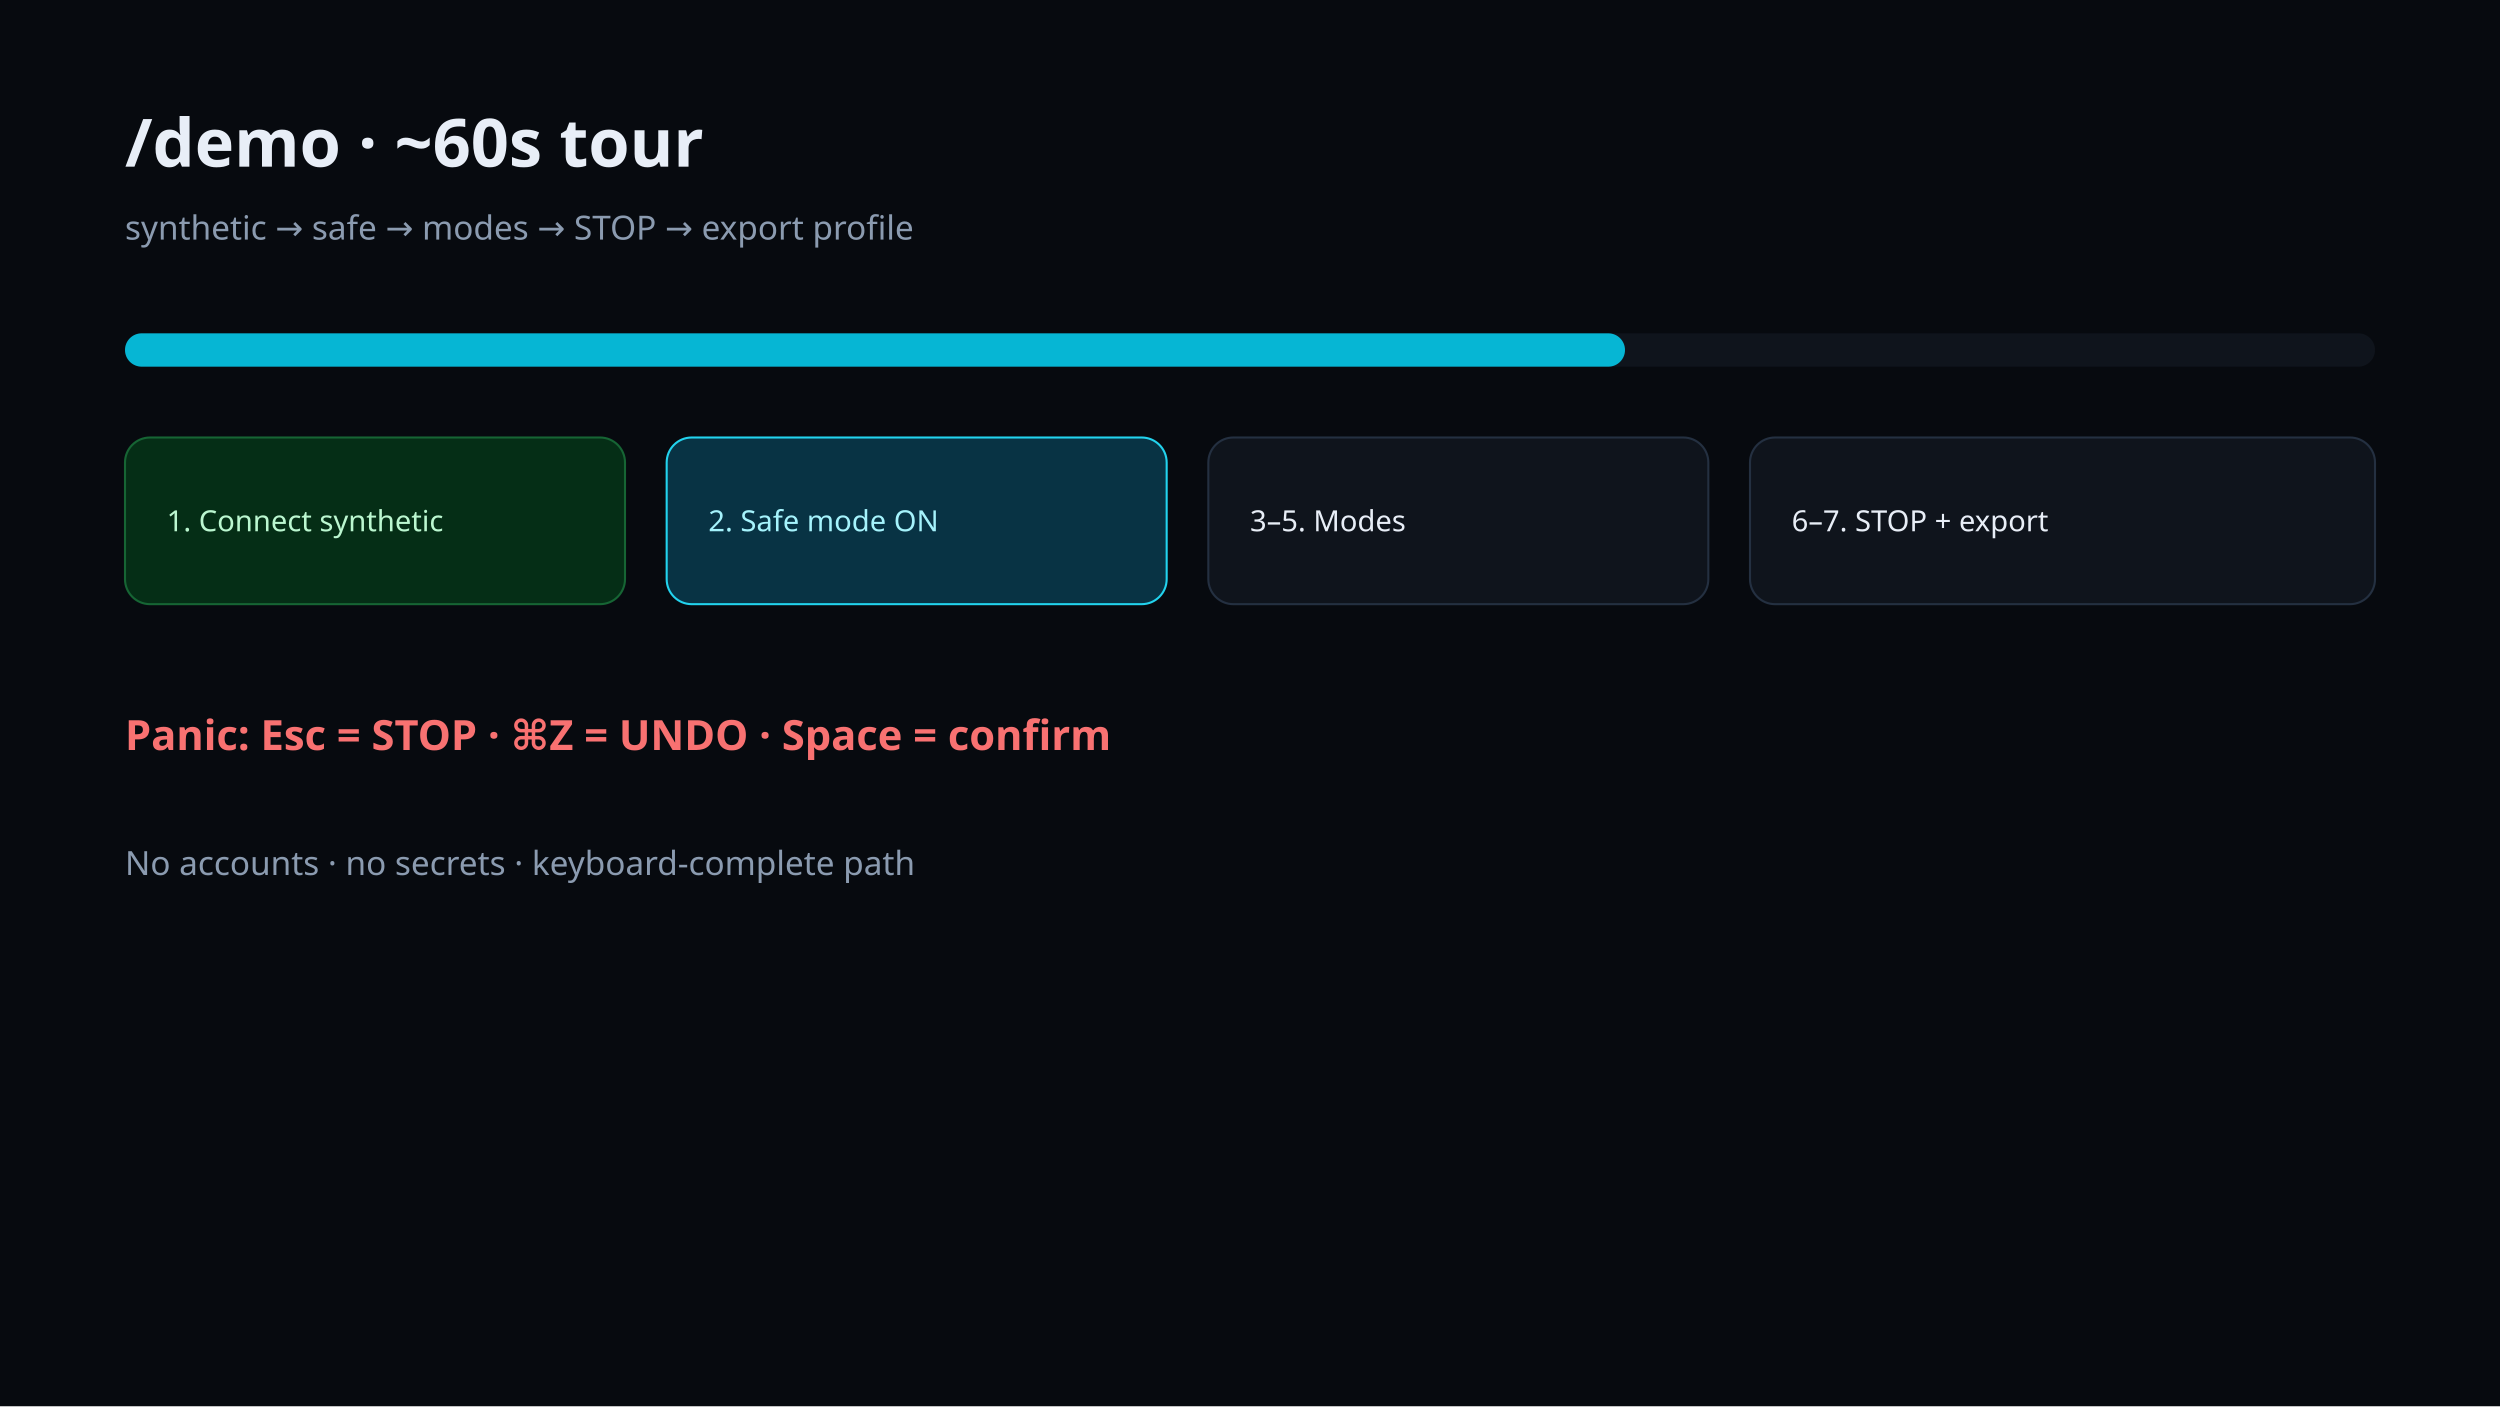
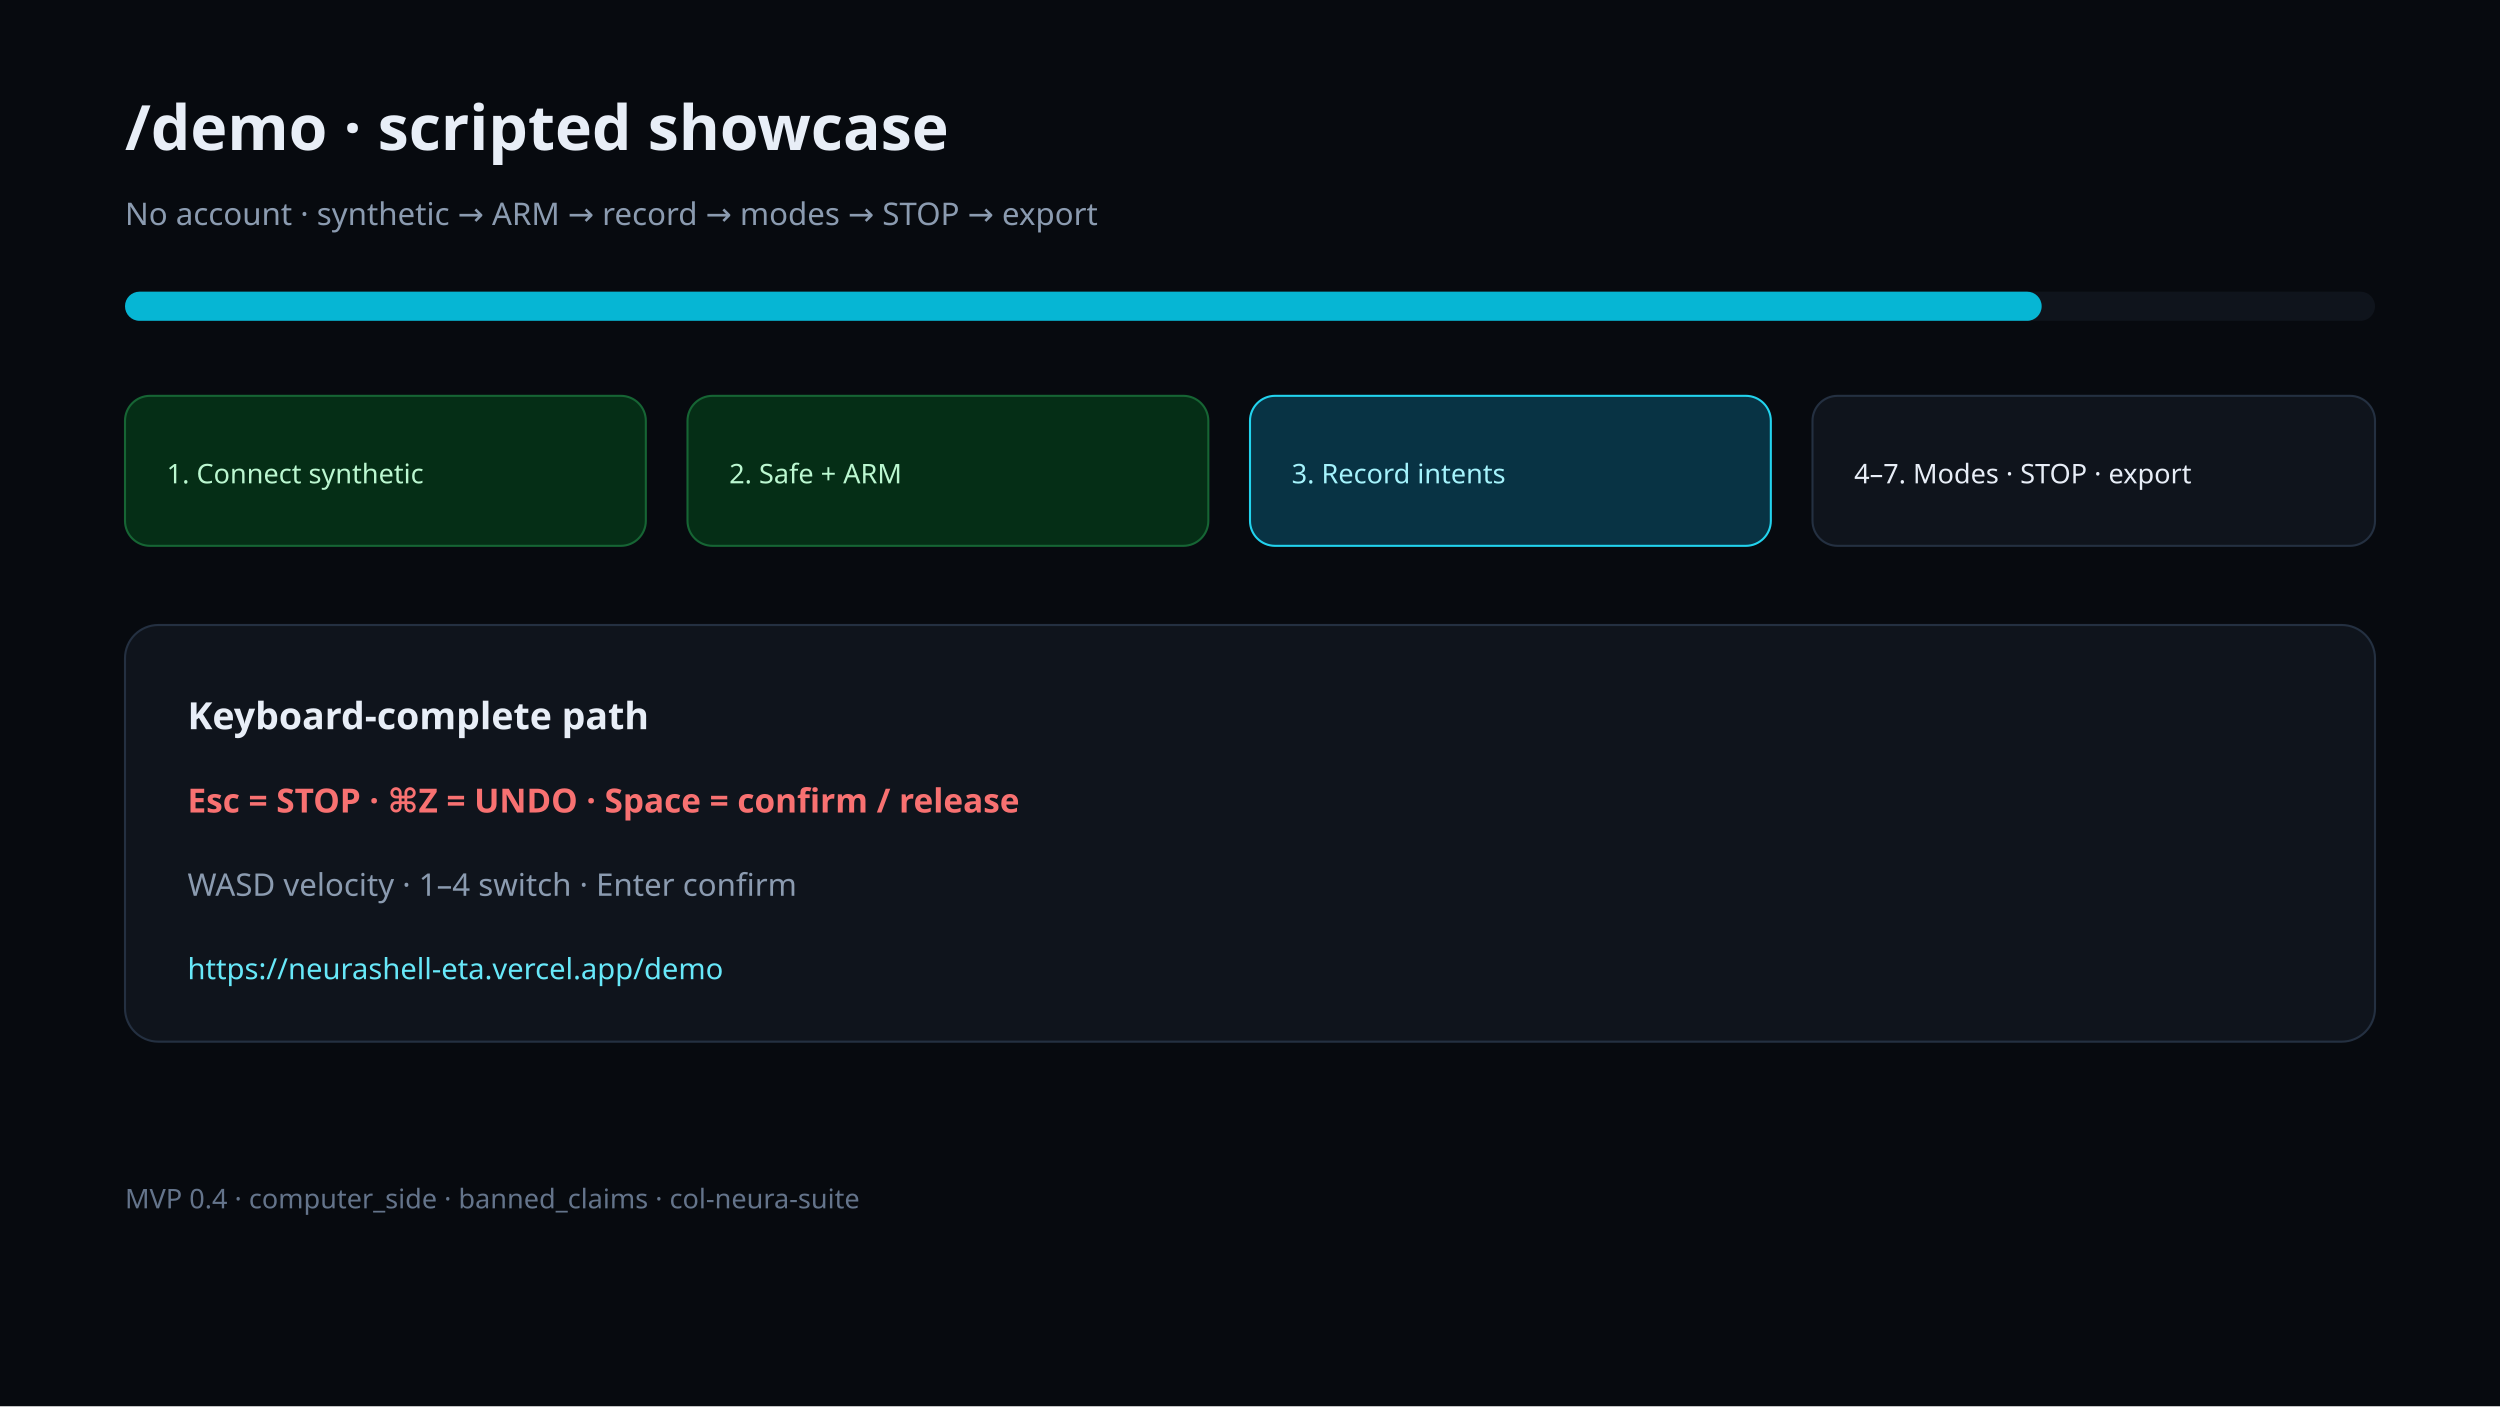
<svg xmlns="http://www.w3.org/2000/svg" width="1200" height="675" viewBox="0 0 1200 675">
  <rect width="1200" height="675" fill="#070a0f" />
-   <text x="60" y="80" fill="#e8eef7" font-family="system-ui,sans-serif" font-size="32" font-weight="700">/demo · ~60s tour</text>
-   <text x="60" y="115" fill="#8b9bb0" font-family="system-ui,sans-serif" font-size="16">synthetic → safe → modes → STOP → export profile</text>
-   <rect x="60" y="160" width="1080" height="16" rx="8" fill="#0f141c" />
-   <rect x="60" y="160" width="720" height="16" rx="8" fill="#06b6d4" />
-   <g font-family="system-ui,sans-serif" font-size="14">
-     <rect x="60" y="210" width="240" height="80" rx="12" fill="#052e16" stroke="#166534" />
-     <text x="80" y="255" fill="#bbf7d0">1. Connect synthetic</text>
-     <rect x="320" y="210" width="240" height="80" rx="12" fill="#083344" stroke="#22d3ee" />
-     <text x="340" y="255" fill="#a5f3fc">2. Safe mode ON</text>
-     <rect x="580" y="210" width="240" height="80" rx="12" fill="#0f141c" stroke="#243041" />
-     <text x="600" y="255" fill="#e8eef7">3–5. Modes</text>
-     <rect x="840" y="210" width="300" height="80" rx="12" fill="#0f141c" stroke="#243041" />
-     <text x="860" y="255" fill="#e8eef7">6–7. STOP + export</text>
+   <text x="60" y="72" fill="#e8eef7" font-family="system-ui,sans-serif" font-size="30" font-weight="700">/demo · scripted showcase</text>
+   <text x="60" y="108" fill="#8b9bb0" font-family="system-ui,sans-serif" font-size="15">No account · synthetic → ARM → record → modes → STOP → export</text>
+   <rect x="60" y="140" width="1080" height="14" rx="7" fill="#0f141c" />
+   <rect x="60" y="140" width="920" height="14" rx="7" fill="#06b6d4" />
+   <g font-family="system-ui,sans-serif" font-size="13">
+     <rect x="60" y="190" width="250" height="72" rx="12" fill="#052e16" stroke="#166534" />
+     <text x="80" y="232" fill="#bbf7d0">1. Connect synthetic</text>
+     <rect x="330" y="190" width="250" height="72" rx="12" fill="#052e16" stroke="#166534" />
+     <text x="350" y="232" fill="#bbf7d0">2. Safe + ARM</text>
+     <rect x="600" y="190" width="250" height="72" rx="12" fill="#083344" stroke="#22d3ee" />
+     <text x="620" y="232" fill="#a5f3fc">3. Record intents</text>
+     <rect x="870" y="190" width="270" height="72" rx="12" fill="#0f141c" stroke="#243041" />
+     <text x="890" y="232" fill="#e8eef7">4–7. Modes · STOP · export</text>
  </g>
-   <text x="60" y="360" fill="#f87171" font-family="system-ui,sans-serif" font-size="20" font-weight="700">Panic: Esc = STOP · ⌘Z = UNDO · Space = confirm</text>
-   <text x="60" y="420" fill="#8b9bb0" font-family="system-ui,sans-serif" font-size="16">No accounts · no secrets · keyboard-complete path</text>
+   <rect x="60" y="300" width="1080" height="200" rx="16" fill="#0f141c" stroke="#243041" />
+   <text x="90" y="350" fill="#e8eef7" font-family="system-ui,sans-serif" font-size="18" font-weight="600">Keyboard-complete path</text>
+   <text x="90" y="390" fill="#f87171" font-family="system-ui,sans-serif" font-size="16" font-weight="700">Esc = STOP · ⌘Z = UNDO · Space = confirm / release</text>
+   <text x="90" y="430" fill="#8b9bb0" font-family="system-ui,sans-serif" font-size="15">WASD velocity · 1–4 switch · Enter confirm</text>
+   <text x="90" y="470" fill="#67e8f9" font-family="system-ui,sans-serif" font-size="14">https://neurashell-eta.vercel.app/demo</text>
+   <text x="60" y="580" fill="#64748b" font-family="system-ui,sans-serif" font-size="13">MVP 0.4 · computer_side · banned_claims · col-neura-suite</text>
</svg>
